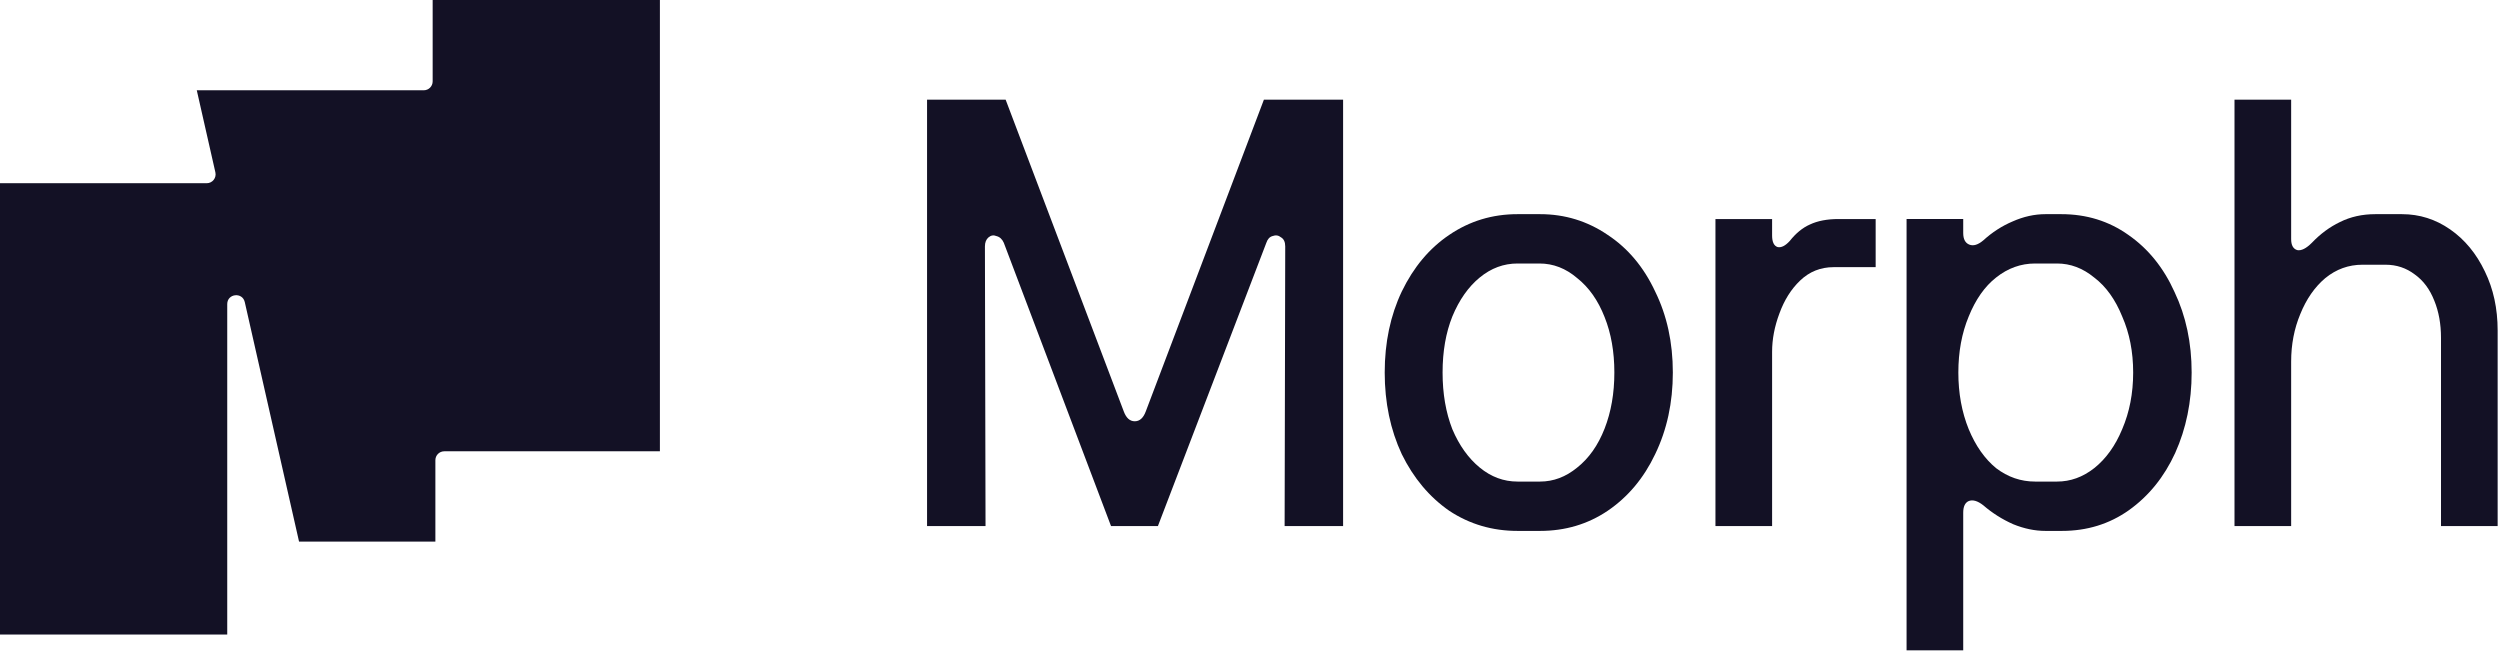
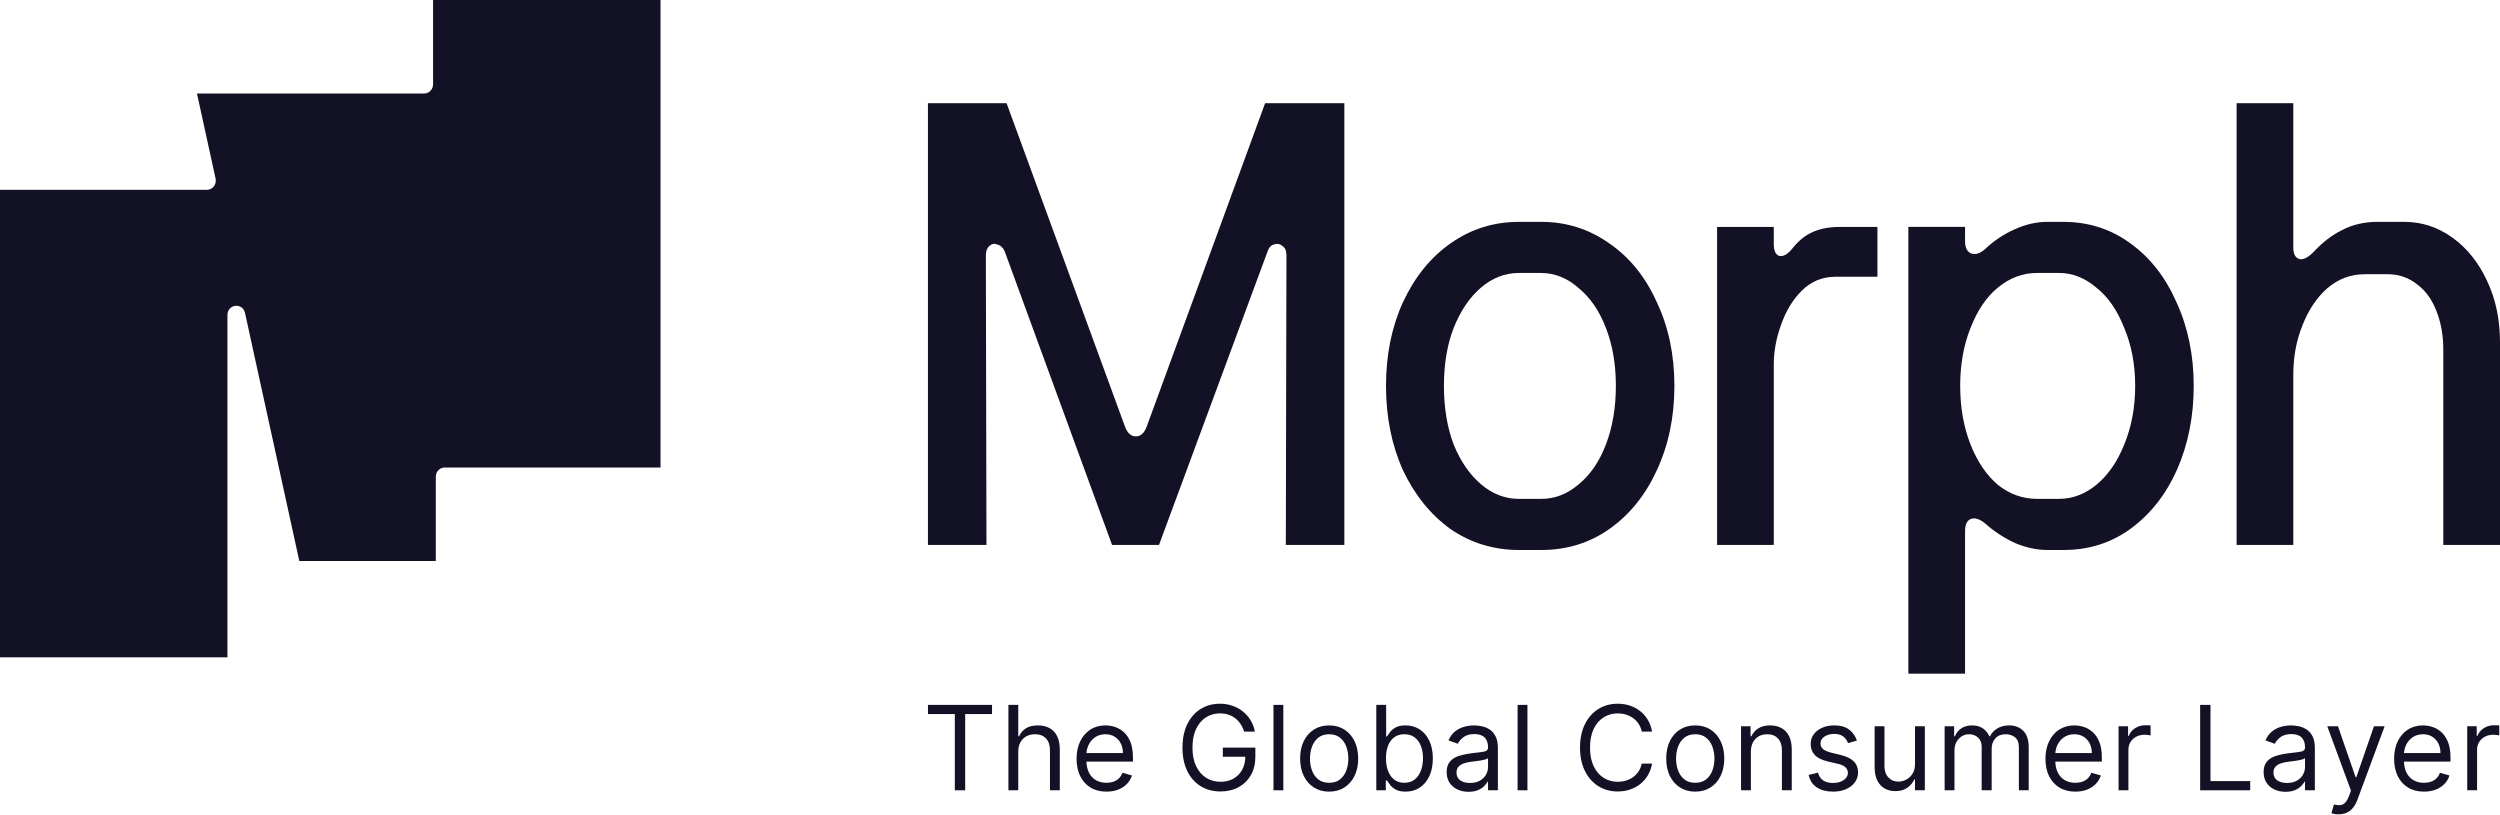
- <svg xmlns="http://www.w3.org/2000/svg" width="591" height="154" viewBox="0 0 591 154" fill="none">
-   <path d="M528.236 23.556H541.628V56.532C541.628 57.972 542.108 58.836 543.068 59.124C544.028 59.316 545.18 58.74 546.524 57.396C548.54 55.284 550.748 53.652 553.148 52.5C555.644 51.252 558.428 50.628 561.5 50.628H567.836C571.964 50.628 575.756 51.828 579.212 54.228C582.668 56.628 585.404 59.94 587.42 64.164C589.436 68.292 590.444 72.948 590.444 78.132V124.356H577.052V79.86C577.052 76.596 576.524 73.668 575.468 71.076C574.412 68.388 572.876 66.324 570.86 64.884C568.844 63.348 566.54 62.58 563.948 62.58H558.476C555.212 62.58 552.284 63.636 549.692 65.748C547.196 67.86 545.228 70.692 543.788 74.244C542.348 77.7 541.628 81.444 541.628 85.476V124.356H528.236V23.556Z" fill="#131125" style="fill:color(display-p3 0.074 0.067 0.145);fill-opacity:1;" />
-   <path d="M487.289 50.627C493.241 50.627 498.521 52.259 503.129 55.523C507.833 58.787 511.481 63.299 514.073 69.059C516.761 74.723 518.105 81.059 518.105 88.067C518.105 94.979 516.809 101.315 514.217 107.075C511.625 112.739 507.977 117.251 503.273 120.611C498.665 123.875 493.385 125.507 487.433 125.507H483.545C481.049 125.507 478.505 124.979 475.913 123.923C473.321 122.771 470.969 121.283 468.857 119.459C467.513 118.403 466.361 118.067 465.401 118.451C464.537 118.835 464.105 119.747 464.105 121.187V153.731H450.713V51.779H464.105V55.091C464.105 56.531 464.585 57.443 465.545 57.827C466.505 58.211 467.609 57.875 468.857 56.819C470.969 54.899 473.273 53.411 475.769 52.355C478.361 51.203 480.953 50.627 483.545 50.627H487.289ZM481.097 62.291C477.737 62.291 474.665 63.395 471.881 65.603C469.193 67.715 467.033 70.787 465.401 74.819C463.769 78.755 462.953 83.171 462.953 88.067C462.953 92.963 463.769 97.427 465.401 101.459C467.033 105.395 469.193 108.467 471.881 110.675C474.665 112.787 477.737 113.843 481.097 113.843H486.281C489.449 113.843 492.377 112.787 495.065 110.675C497.849 108.467 500.057 105.395 501.689 101.459C503.417 97.427 504.281 92.963 504.281 88.067C504.281 83.171 503.417 78.755 501.689 74.819C500.057 70.787 497.849 67.715 495.065 65.603C492.377 63.395 489.449 62.291 486.281 62.291H481.097Z" fill="#131125" style="fill:color(display-p3 0.074 0.067 0.145);fill-opacity:1;" />
-   <path d="M433.469 63.156C430.397 63.156 427.757 64.212 425.549 66.324C423.437 68.34 421.805 70.932 420.653 74.1C419.501 77.172 418.925 80.196 418.925 83.172V124.356H405.533V51.78H418.925V55.668C418.925 57.204 419.357 58.116 420.221 58.404C421.085 58.596 422.045 58.116 423.101 56.964C424.541 55.14 426.125 53.844 427.853 53.076C429.677 52.212 431.933 51.78 434.621 51.78H443.405V63.156H433.469Z" fill="#131125" style="fill:color(display-p3 0.074 0.067 0.145);fill-opacity:1;" />
-   <path d="M358.738 125.507C352.786 125.507 347.41 123.923 342.61 120.755C337.906 117.491 334.162 113.027 331.378 107.363C328.69 101.603 327.346 95.171 327.346 88.067C327.346 80.963 328.69 74.579 331.378 68.915C334.162 63.155 337.906 58.691 342.61 55.523C347.41 52.259 352.786 50.627 358.738 50.627H364.066C369.922 50.627 375.25 52.259 380.05 55.523C384.85 58.691 388.594 63.155 391.282 68.915C394.066 74.579 395.458 80.963 395.458 88.067C395.458 95.171 394.066 101.603 391.282 107.363C388.594 113.027 384.85 117.491 380.05 120.755C375.346 123.923 370.018 125.507 364.066 125.507H358.738ZM364.066 113.843C367.234 113.843 370.162 112.739 372.85 110.531C375.634 108.323 377.794 105.251 379.33 101.315C380.866 97.379 381.634 92.963 381.634 88.067C381.634 83.171 380.866 78.803 379.33 74.963C377.794 71.027 375.634 67.955 372.85 65.747C370.162 63.443 367.186 62.291 363.922 62.291H358.738C355.474 62.291 352.498 63.395 349.81 65.603C347.122 67.811 344.962 70.883 343.33 74.819C341.794 78.659 341.026 83.075 341.026 88.067C341.026 93.059 341.794 97.523 343.33 101.459C344.962 105.299 347.122 108.323 349.81 110.531C352.498 112.739 355.474 113.843 358.738 113.843H364.066Z" fill="#131125" style="fill:color(display-p3 0.074 0.067 0.145);fill-opacity:1;" />
-   <path d="M219.156 23.556H237.732L265.668 97.284C266.244 98.82 267.108 99.588 268.26 99.588C269.412 99.588 270.276 98.82 270.852 97.284L298.788 23.556H317.508V124.356H303.684L303.828 58.26C303.828 57.204 303.492 56.484 302.82 56.1C302.244 55.62 301.572 55.524 300.804 55.812C300.132 56.004 299.652 56.532 299.364 57.396L273.732 124.356H262.644L237.3 57.396C236.916 56.532 236.34 56.004 235.572 55.812C234.9 55.524 234.276 55.62 233.7 56.1C233.124 56.58 232.836 57.3 232.836 58.26L232.98 124.356H219.156V23.556Z" fill="#131125" style="fill:color(display-p3 0.074 0.067 0.145);fill-opacity:1;" />
-   <path fill-rule="evenodd" clip-rule="evenodd" d="M0 150H53.719V71.887C53.719 69.383 57.314 68.981 57.867 71.423L70.693 128.028H102.924V108.786C102.924 107.626 103.865 106.686 105.024 106.686H156V0H102.281V19.242C102.281 20.402 101.341 21.342 100.181 21.342H46.519L50.917 40.75C51.215 42.064 50.216 43.314 48.869 43.314H0V150Z" fill="#131125" style="fill:color(display-p3 0.074 0.067 0.145);fill-opacity:1;" />
+ <svg xmlns="http://www.w3.org/2000/svg" width="350" height="114" viewBox="0 0 350 114" fill="none">
+   <path d="M313.125 14.451H321.063V34.681C321.063 35.565 321.348 36.095 321.917 36.271C322.486 36.389 323.169 36.036 323.966 35.211C325.161 33.916 326.47 32.914 327.892 32.208C329.372 31.442 331.022 31.059 332.843 31.059H336.599C339.046 31.059 341.294 31.796 343.342 33.268C345.391 34.74 347.013 36.772 348.208 39.363C349.403 41.896 350 44.752 350 47.932V76.29H342.062V48.993C342.062 46.99 341.749 45.194 341.123 43.604C340.497 41.955 339.586 40.688 338.391 39.805C337.196 38.863 335.831 38.392 334.294 38.392H331.05C329.116 38.392 327.38 39.039 325.844 40.335C324.364 41.631 323.197 43.368 322.344 45.547C321.49 47.667 321.063 49.964 321.063 52.438V76.29H313.125V14.451Z" fill="#131125" />
+   <path d="M288.852 31.06C292.38 31.06 295.51 32.061 298.242 34.063C301.03 36.066 303.193 38.834 304.729 42.367C306.322 45.842 307.119 49.729 307.119 54.028C307.119 58.269 306.351 62.156 304.814 65.689C303.278 69.164 301.116 71.932 298.327 73.993C295.596 75.996 292.466 76.997 288.938 76.997H286.633C285.153 76.997 283.645 76.673 282.109 76.025C280.572 75.319 279.178 74.406 277.926 73.287C277.129 72.639 276.447 72.433 275.878 72.668C275.365 72.904 275.109 73.463 275.109 74.347V94.312H267.171V31.766H275.109V33.798C275.109 34.682 275.394 35.241 275.963 35.477C276.532 35.712 277.186 35.506 277.926 34.858C279.178 33.68 280.544 32.767 282.023 32.12C283.56 31.413 285.096 31.06 286.633 31.06H288.852ZM285.182 38.215C283.19 38.215 281.369 38.892 279.719 40.247C278.125 41.543 276.845 43.427 275.878 45.901C274.91 48.316 274.426 51.025 274.426 54.028C274.426 57.032 274.91 59.77 275.878 62.244C276.845 64.659 278.125 66.543 279.719 67.898C281.369 69.194 283.19 69.841 285.182 69.841H288.255C290.133 69.841 291.868 69.194 293.462 67.898C295.112 66.543 296.421 64.659 297.388 62.244C298.412 59.77 298.925 57.032 298.925 54.028C298.925 51.025 298.412 48.316 297.388 45.901C296.421 43.427 295.112 41.543 293.462 40.247C291.868 38.892 290.133 38.215 288.255 38.215H285.182Z" fill="#131125" />
+   <path d="M256.95 38.746C255.129 38.746 253.564 39.393 252.256 40.689C251.004 41.926 250.036 43.516 249.353 45.459C248.671 47.344 248.329 49.199 248.329 51.025V76.29H240.391V31.767H248.329V34.152C248.329 35.094 248.585 35.654 249.097 35.83C249.609 35.948 250.179 35.654 250.804 34.947C251.658 33.828 252.597 33.033 253.621 32.562C254.703 32.032 256.04 31.767 257.633 31.767H262.84V38.746H256.95Z" fill="#131125" />
+   <path d="M212.649 76.997C209.121 76.997 205.934 76.025 203.089 74.082C200.301 72.079 198.081 69.341 196.431 65.866C194.838 62.332 194.041 58.386 194.041 54.028C194.041 49.67 194.838 45.754 196.431 42.279C198.081 38.745 200.301 36.007 203.089 34.063C205.934 32.061 209.121 31.06 212.649 31.06H215.808C219.279 31.06 222.437 32.061 225.283 34.063C228.128 36.007 230.347 38.745 231.941 42.279C233.591 45.754 234.416 49.67 234.416 54.028C234.416 58.386 233.591 62.332 231.941 65.866C230.347 69.341 228.128 72.079 225.283 74.082C222.494 76.025 219.336 76.997 215.808 76.997H212.649ZM215.808 69.841C217.686 69.841 219.421 69.164 221.015 67.81C222.665 66.455 223.945 64.57 224.856 62.156C225.766 59.741 226.222 57.032 226.222 54.028C226.222 51.025 225.766 48.345 224.856 45.989C223.945 43.575 222.665 41.69 221.015 40.335C219.421 38.922 217.657 38.215 215.722 38.215H212.649C210.715 38.215 208.95 38.892 207.357 40.247C205.764 41.602 204.483 43.486 203.516 45.901C202.605 48.257 202.15 50.966 202.15 54.028C202.15 57.091 202.605 59.829 203.516 62.244C204.483 64.6 205.764 66.455 207.357 67.81C208.95 69.164 210.715 69.841 212.649 69.841H215.808Z" fill="#131125" />
+   <path d="M129.91 14.451H140.922L157.481 59.682C157.823 60.624 158.335 61.095 159.018 61.095C159.701 61.095 160.213 60.624 160.554 59.682L177.114 14.451H188.211V76.29H180.016L180.102 35.741C180.102 35.094 179.902 34.652 179.504 34.416C179.163 34.122 178.764 34.063 178.309 34.24C177.911 34.357 177.626 34.681 177.455 35.211L162.261 76.29H155.689L140.665 35.211C140.438 34.681 140.096 34.357 139.641 34.24C139.243 34.063 138.873 34.122 138.531 34.416C138.19 34.711 138.019 35.153 138.019 35.741L138.105 76.29H129.91V14.451Z" fill="#131125" />
+   <path fill-rule="evenodd" clip-rule="evenodd" d="M0 92.022H31.843V44.101C31.843 42.565 33.974 42.318 34.302 43.817L41.905 78.542H61.011V66.738C61.011 66.026 61.569 65.45 62.255 65.45H92.473V0H60.63V11.805C60.63 12.516 60.072 13.093 59.385 13.093H27.576L30.182 25C30.359 25.805 29.767 26.573 28.968 26.573H0V92.022Z" fill="#131125" />
+   <path d="M345.412 110.641V101.673H346.743V103.028H346.837C347 102.584 347.296 102.224 347.724 101.948C348.152 101.671 348.635 101.533 349.172 101.533C349.273 101.533 349.4 101.535 349.552 101.539C349.703 101.543 349.818 101.549 349.896 101.557V102.958C349.849 102.946 349.742 102.929 349.575 102.905C349.411 102.878 349.238 102.864 349.055 102.864C348.619 102.864 348.23 102.956 347.888 103.139C347.549 103.318 347.28 103.567 347.082 103.886C346.887 104.201 346.79 104.561 346.79 104.966V110.641H345.412Z" fill="#131125" />
+   <path d="M339.355 110.828C338.491 110.828 337.746 110.637 337.119 110.256C336.496 109.871 336.016 109.333 335.677 108.645C335.342 107.952 335.175 107.146 335.175 106.227C335.175 105.309 335.342 104.499 335.677 103.799C336.016 103.094 336.487 102.545 337.09 102.152C337.697 101.755 338.405 101.557 339.215 101.557C339.682 101.557 340.143 101.634 340.599 101.79C341.054 101.946 341.469 102.199 341.842 102.549C342.216 102.896 342.514 103.355 342.736 103.927C342.957 104.499 343.068 105.204 343.068 106.041V106.624H336.156V105.433H341.667C341.667 104.927 341.566 104.476 341.364 104.079C341.165 103.682 340.881 103.369 340.511 103.139C340.145 102.909 339.713 102.794 339.215 102.794C338.666 102.794 338.191 102.931 337.79 103.203C337.393 103.472 337.088 103.822 336.874 104.254C336.66 104.686 336.553 105.149 336.553 105.644V106.438C336.553 107.115 336.669 107.689 336.903 108.16C337.14 108.627 337.469 108.983 337.89 109.228C338.31 109.47 338.799 109.59 339.355 109.59C339.717 109.59 340.044 109.54 340.336 109.439C340.632 109.333 340.887 109.178 341.101 108.972C341.315 108.761 341.48 108.501 341.597 108.189L342.928 108.563C342.788 109.014 342.553 109.411 342.222 109.754C341.891 110.092 341.482 110.357 340.996 110.548C340.509 110.735 339.962 110.828 339.355 110.828Z" fill="#131125" />
+   <path d="M327.406 114.004C327.173 114.004 326.965 113.984 326.782 113.945C326.599 113.91 326.472 113.875 326.402 113.84L326.753 112.626C327.087 112.711 327.383 112.743 327.64 112.719C327.897 112.696 328.125 112.581 328.323 112.375C328.525 112.172 328.71 111.843 328.878 111.388L329.135 110.687L325.818 101.673H327.313L329.789 108.819H329.882L332.357 101.673H333.852L330.045 111.949C329.874 112.412 329.662 112.795 329.409 113.099C329.156 113.406 328.862 113.634 328.527 113.782C328.197 113.93 327.823 114.004 327.406 114.004Z" fill="#131125" />
+   <path d="M319.969 110.851C319.4 110.851 318.885 110.744 318.421 110.53C317.958 110.312 317.59 109.999 317.318 109.59C317.045 109.178 316.909 108.68 316.909 108.096C316.909 107.582 317.01 107.165 317.213 106.846C317.415 106.523 317.686 106.27 318.024 106.087C318.363 105.904 318.737 105.768 319.145 105.679C319.558 105.585 319.972 105.511 320.389 105.457C320.934 105.387 321.376 105.334 321.714 105.299C322.057 105.26 322.306 105.196 322.462 105.106C322.621 105.017 322.701 104.861 322.701 104.639V104.593C322.701 104.017 322.543 103.569 322.228 103.25C321.917 102.931 321.444 102.771 320.809 102.771C320.151 102.771 319.636 102.915 319.262 103.203C318.888 103.491 318.626 103.799 318.474 104.126L317.166 103.658C317.4 103.114 317.711 102.689 318.1 102.386C318.493 102.078 318.921 101.864 319.385 101.743C319.852 101.619 320.311 101.557 320.763 101.557C321.051 101.557 321.381 101.592 321.755 101.662C322.133 101.728 322.497 101.866 322.847 102.076C323.201 102.286 323.495 102.604 323.729 103.028C323.962 103.452 324.079 104.02 324.079 104.733V110.641H322.701V109.427H322.631C322.537 109.622 322.382 109.83 322.164 110.052C321.946 110.273 321.656 110.462 321.294 110.618C320.932 110.774 320.49 110.851 319.969 110.851ZM320.179 109.614C320.724 109.614 321.183 109.507 321.557 109.293C321.934 109.079 322.218 108.802 322.409 108.464C322.604 108.125 322.701 107.769 322.701 107.395V106.134C322.643 106.204 322.514 106.268 322.316 106.327C322.121 106.381 321.895 106.43 321.638 106.473C321.385 106.512 321.138 106.547 320.897 106.578C320.659 106.605 320.467 106.628 320.319 106.648C319.961 106.694 319.626 106.77 319.315 106.875C319.007 106.977 318.758 107.13 318.567 107.337C318.38 107.539 318.287 107.815 318.287 108.166C318.287 108.645 318.464 109.007 318.818 109.252C319.176 109.493 319.63 109.614 320.179 109.614Z" fill="#131125" />
+   <path d="M308.021 110.641V98.684H309.468V109.356H315.027V110.641H308.021Z" fill="#131125" />
+   <path d="M296.6 110.641V101.673H297.931V103.028H298.024C298.188 102.584 298.483 102.224 298.912 101.948C299.34 101.671 299.822 101.533 300.36 101.533C300.461 101.533 300.587 101.535 300.739 101.539C300.891 101.543 301.006 101.549 301.084 101.557V102.958C301.037 102.946 300.93 102.929 300.762 102.905C300.599 102.878 300.426 102.864 300.243 102.864C299.807 102.864 299.418 102.956 299.075 103.139C298.736 103.318 298.468 103.567 298.269 103.886C298.075 104.201 297.977 104.561 297.977 104.966V110.641H296.6Z" fill="#131125" />
+   <path d="M290.544 110.828C289.68 110.828 288.934 110.637 288.307 110.256C287.685 109.871 287.204 109.333 286.865 108.645C286.531 107.952 286.363 107.146 286.363 106.227C286.363 105.309 286.531 104.499 286.865 103.799C287.204 103.094 287.675 102.545 288.278 102.152C288.886 101.755 289.594 101.557 290.404 101.557C290.871 101.557 291.332 101.634 291.787 101.79C292.243 101.946 292.657 102.199 293.031 102.549C293.404 102.896 293.702 103.355 293.924 103.927C294.146 104.499 294.257 105.204 294.257 106.041V106.624H287.344V105.433H292.856C292.856 104.927 292.754 104.476 292.552 104.079C292.354 103.682 292.069 103.369 291.7 103.139C291.334 102.909 290.902 102.794 290.404 102.794C289.855 102.794 289.38 102.931 288.979 103.203C288.582 103.472 288.276 103.822 288.062 104.254C287.848 104.686 287.741 105.149 287.741 105.644V106.438C287.741 107.115 287.858 107.689 288.091 108.16C288.329 108.627 288.658 108.983 289.078 109.228C289.499 109.47 289.987 109.59 290.544 109.59C290.906 109.59 291.233 109.54 291.524 109.439C291.82 109.333 292.075 109.178 292.289 108.972C292.503 108.761 292.669 108.501 292.786 108.189L294.117 108.563C293.977 109.014 293.741 109.411 293.41 109.754C293.079 110.092 292.671 110.357 292.184 110.548C291.698 110.735 291.151 110.828 290.544 110.828Z" fill="#131125" />
+   <path d="M272.248 110.641V101.673H273.579V103.075H273.696C273.883 102.596 274.184 102.224 274.601 101.959C275.017 101.691 275.518 101.557 276.101 101.557C276.693 101.557 277.185 101.691 277.579 101.959C277.976 102.224 278.285 102.596 278.507 103.075H278.6C278.83 102.611 279.174 102.244 279.634 101.971C280.093 101.695 280.644 101.557 281.286 101.557C282.088 101.557 282.744 101.808 283.254 102.31C283.763 102.808 284.018 103.585 284.018 104.639V110.641H282.641V104.639C282.641 103.978 282.46 103.505 282.098 103.221C281.736 102.936 281.309 102.794 280.819 102.794C280.188 102.794 279.7 102.985 279.353 103.367C279.007 103.744 278.834 104.223 278.834 104.803V110.641H277.433V104.499C277.433 103.989 277.267 103.579 276.936 103.267C276.605 102.952 276.179 102.794 275.658 102.794C275.3 102.794 274.965 102.89 274.654 103.08C274.346 103.271 274.097 103.536 273.906 103.875C273.719 104.209 273.626 104.597 273.626 105.036V110.641H272.248Z" fill="#131125" />
+   <path d="M268.099 106.974V101.673H269.477V110.641H268.099V109.123H268.006C267.795 109.578 267.468 109.965 267.025 110.285C266.581 110.6 266.02 110.758 265.343 110.758C264.783 110.758 264.284 110.635 263.849 110.39C263.413 110.141 263.07 109.767 262.821 109.269C262.572 108.767 262.447 108.134 262.447 107.371V101.673H263.825V107.278C263.825 107.932 264.008 108.453 264.374 108.842C264.744 109.232 265.215 109.426 265.787 109.426C266.129 109.426 266.478 109.339 266.832 109.164C267.19 108.988 267.49 108.72 267.731 108.358C267.976 107.996 268.099 107.535 268.099 106.974Z" fill="#131125" />
+   <path d="M259.964 103.682L258.726 104.032C258.649 103.826 258.534 103.625 258.382 103.431C258.234 103.232 258.032 103.069 257.775 102.94C257.518 102.812 257.189 102.748 256.788 102.748C256.239 102.748 255.782 102.874 255.416 103.127C255.054 103.376 254.873 103.694 254.873 104.079C254.873 104.421 254.998 104.692 255.247 104.89C255.496 105.089 255.885 105.254 256.414 105.387L257.745 105.714C258.547 105.908 259.145 106.206 259.538 106.607C259.931 107.004 260.128 107.516 260.128 108.142C260.128 108.656 259.98 109.116 259.684 109.52C259.392 109.925 258.983 110.244 258.458 110.478C257.932 110.711 257.321 110.828 256.625 110.828C255.71 110.828 254.953 110.63 254.353 110.233C253.754 109.836 253.374 109.256 253.215 108.493L254.523 108.166C254.647 108.648 254.883 109.01 255.229 109.252C255.579 109.493 256.037 109.614 256.601 109.614C257.243 109.614 257.753 109.478 258.131 109.205C258.512 108.929 258.703 108.598 258.703 108.213C258.703 107.901 258.594 107.64 258.376 107.43C258.158 107.216 257.823 107.056 257.372 106.951L255.877 106.601C255.056 106.406 254.453 106.105 254.067 105.696C253.686 105.284 253.495 104.768 253.495 104.149C253.495 103.643 253.637 103.195 253.921 102.806C254.209 102.417 254.601 102.111 255.095 101.889C255.593 101.668 256.157 101.557 256.788 101.557C257.675 101.557 258.372 101.751 258.878 102.14C259.388 102.53 259.75 103.044 259.964 103.682Z" fill="#131125" />
+   <path d="M245.124 105.247V110.641H243.746V101.673H245.077V103.075H245.194C245.404 102.619 245.723 102.253 246.152 101.977C246.58 101.697 247.132 101.557 247.81 101.557C248.417 101.557 248.948 101.681 249.404 101.93C249.859 102.176 250.213 102.549 250.466 103.051C250.719 103.55 250.846 104.18 250.846 104.943V110.641H249.468V105.036C249.468 104.332 249.285 103.783 248.919 103.39C248.553 102.993 248.051 102.794 247.413 102.794C246.973 102.794 246.58 102.89 246.233 103.08C245.891 103.271 245.62 103.55 245.422 103.915C245.223 104.281 245.124 104.725 245.124 105.247Z" fill="#131125" />
+   <path d="M237.333 110.828C236.524 110.828 235.813 110.635 235.202 110.25C234.595 109.865 234.12 109.326 233.777 108.633C233.439 107.94 233.27 107.13 233.27 106.204C233.27 105.27 233.439 104.454 233.777 103.758C234.12 103.061 234.595 102.52 235.202 102.135C235.813 101.749 236.524 101.557 237.333 101.557C238.143 101.557 238.851 101.749 239.458 102.135C240.069 102.52 240.544 103.061 240.883 103.758C241.225 104.454 241.397 105.27 241.397 106.204C241.397 107.13 241.225 107.94 240.883 108.633C240.544 109.326 240.069 109.865 239.458 110.25C238.851 110.635 238.143 110.828 237.333 110.828ZM237.333 109.59C237.948 109.59 238.454 109.433 238.851 109.117C239.248 108.802 239.542 108.388 239.733 107.874C239.923 107.36 240.019 106.803 240.019 106.204C240.019 105.605 239.923 105.046 239.733 104.528C239.542 104.011 239.248 103.592 238.851 103.273C238.454 102.954 237.948 102.794 237.333 102.794C236.718 102.794 236.212 102.954 235.815 103.273C235.418 103.592 235.124 104.011 234.933 104.528C234.743 105.046 234.647 105.605 234.647 106.204C234.647 106.803 234.743 107.36 234.933 107.874C235.124 108.388 235.418 108.802 235.815 109.117C236.212 109.433 236.718 109.59 237.333 109.59Z" fill="#131125" />
+   <path d="M231.292 102.421H229.844C229.758 102.004 229.609 101.638 229.395 101.323C229.184 101.008 228.927 100.743 228.624 100.529C228.324 100.311 227.991 100.147 227.625 100.039C227.26 99.93 226.878 99.875 226.481 99.875C225.757 99.875 225.101 100.058 224.514 100.424C223.93 100.79 223.465 101.329 223.118 102.041C222.776 102.753 222.604 103.627 222.604 104.663C222.604 105.698 222.776 106.572 223.118 107.284C223.465 107.996 223.93 108.535 224.514 108.901C225.101 109.267 225.757 109.45 226.481 109.45C226.878 109.45 227.26 109.396 227.625 109.287C227.991 109.178 228.324 109.016 228.624 108.802C228.927 108.584 229.184 108.317 229.395 108.002C229.609 107.683 229.758 107.317 229.844 106.905H231.292C231.183 107.516 230.985 108.063 230.696 108.545C230.408 109.028 230.05 109.438 229.622 109.777C229.194 110.112 228.713 110.367 228.18 110.542C227.651 110.717 227.084 110.805 226.481 110.805C225.461 110.805 224.554 110.556 223.76 110.057C222.966 109.559 222.342 108.851 221.886 107.932C221.431 107.014 221.203 105.924 221.203 104.663C221.203 103.401 221.431 102.312 221.886 101.393C222.342 100.474 222.966 99.766 223.76 99.268C224.554 98.77 225.461 98.52 226.481 98.52C227.084 98.52 227.651 98.608 228.18 98.783C228.713 98.958 229.194 99.215 229.622 99.554C230.05 99.889 230.408 100.297 230.696 100.78C230.985 101.259 231.183 101.806 231.292 102.421Z" fill="#131125" />
+   <path d="M213.841 98.684V110.641H212.463V98.684H213.841Z" fill="#131125" />
+   <path d="M205.593 110.851C205.024 110.851 204.509 110.744 204.045 110.53C203.582 110.312 203.214 109.999 202.942 109.59C202.669 109.178 202.533 108.68 202.533 108.096C202.533 107.582 202.634 107.165 202.837 106.846C203.039 106.523 203.31 106.27 203.648 106.087C203.987 105.904 204.361 105.768 204.769 105.679C205.182 105.585 205.596 105.511 206.013 105.457C206.558 105.387 207 105.334 207.338 105.299C207.681 105.26 207.93 105.196 208.086 105.106C208.245 105.017 208.325 104.861 208.325 104.639V104.593C208.325 104.017 208.167 103.569 207.852 103.25C207.541 102.931 207.068 102.771 206.433 102.771C205.776 102.771 205.26 102.915 204.886 103.203C204.512 103.491 204.25 103.799 204.098 104.126L202.79 103.658C203.024 103.114 203.335 102.689 203.724 102.386C204.117 102.078 204.546 101.864 205.009 101.743C205.476 101.619 205.935 101.557 206.387 101.557C206.675 101.557 207.005 101.592 207.379 101.662C207.757 101.728 208.121 101.866 208.471 102.076C208.825 102.286 209.119 102.604 209.353 103.028C209.586 103.452 209.703 104.02 209.703 104.733V110.641H208.325V109.427H208.255C208.161 109.622 208.006 109.83 207.788 110.052C207.57 110.273 207.28 110.462 206.918 110.618C206.556 110.774 206.114 110.851 205.593 110.851ZM205.803 109.614C206.348 109.614 206.807 109.507 207.181 109.293C207.558 109.079 207.842 108.802 208.033 108.464C208.228 108.125 208.325 107.769 208.325 107.395V106.134C208.267 106.204 208.138 106.268 207.94 106.327C207.745 106.381 207.519 106.43 207.262 106.473C207.009 106.512 206.762 106.547 206.521 106.578C206.283 106.605 206.091 106.628 205.943 106.648C205.585 106.694 205.25 106.77 204.939 106.875C204.631 106.977 204.382 107.13 204.191 107.337C204.004 107.539 203.911 107.815 203.911 108.166C203.911 108.645 204.088 109.007 204.442 109.252C204.8 109.493 205.254 109.614 205.803 109.614Z" fill="#131125" />
+   <path d="M192.682 110.641V98.684H194.06V103.097H194.176C194.277 102.942 194.418 102.743 194.597 102.502C194.78 102.257 195.04 102.039 195.379 101.848C195.722 101.653 196.185 101.556 196.769 101.556C197.524 101.556 198.189 101.745 198.765 102.122C199.341 102.5 199.791 103.035 200.114 103.728C200.437 104.421 200.599 105.238 200.599 106.18C200.599 107.13 200.437 107.953 200.114 108.65C199.791 109.343 199.343 109.88 198.771 110.261C198.199 110.639 197.539 110.828 196.792 110.828C196.216 110.828 195.755 110.732 195.408 110.542C195.062 110.347 194.795 110.127 194.608 109.882C194.422 109.633 194.277 109.426 194.176 109.263H194.013V110.641H192.682ZM194.036 106.157C194.036 106.834 194.135 107.432 194.334 107.949C194.532 108.463 194.822 108.866 195.204 109.158C195.585 109.446 196.052 109.59 196.605 109.59C197.181 109.59 197.662 109.438 198.047 109.134C198.436 108.827 198.728 108.414 198.923 107.897C199.121 107.375 199.221 106.795 199.221 106.157C199.221 105.526 199.123 104.958 198.929 104.452C198.738 103.942 198.448 103.539 198.059 103.243C197.674 102.944 197.189 102.794 196.605 102.794C196.045 102.794 195.574 102.936 195.192 103.22C194.811 103.5 194.523 103.893 194.328 104.399C194.133 104.902 194.036 105.487 194.036 106.157Z" fill="#131125" />
+   <path d="M186.081 110.828C185.272 110.828 184.561 110.635 183.95 110.25C183.343 109.865 182.868 109.326 182.526 108.633C182.187 107.94 182.018 107.13 182.018 106.204C182.018 105.27 182.187 104.454 182.526 103.758C182.868 103.061 183.343 102.52 183.95 102.135C184.561 101.749 185.272 101.557 186.081 101.557C186.891 101.557 187.599 101.749 188.206 102.135C188.817 102.52 189.292 103.061 189.631 103.758C189.973 104.454 190.145 105.27 190.145 106.204C190.145 107.13 189.973 107.94 189.631 108.633C189.292 109.326 188.817 109.865 188.206 110.25C187.599 110.635 186.891 110.828 186.081 110.828ZM186.081 109.59C186.696 109.59 187.202 109.433 187.599 109.117C187.996 108.802 188.29 108.388 188.481 107.874C188.671 107.36 188.767 106.803 188.767 106.204C188.767 105.605 188.671 105.046 188.481 104.528C188.29 104.011 187.996 103.592 187.599 103.273C187.202 102.954 186.696 102.794 186.081 102.794C185.466 102.794 184.96 102.954 184.563 103.273C184.166 103.592 183.872 104.011 183.682 104.528C183.491 105.046 183.395 105.605 183.395 106.204C183.395 106.803 183.491 107.36 183.682 107.874C183.872 108.388 184.166 108.802 184.563 109.117C184.96 109.433 185.466 109.59 186.081 109.59Z" fill="#131125" />
+   <path d="M179.667 98.684V110.641H178.289V98.684H179.667Z" fill="#131125" />
+   <path d="M174.186 102.421C174.057 102.027 173.888 101.675 173.678 101.364C173.472 101.049 173.224 100.78 172.936 100.558C172.652 100.336 172.329 100.167 171.967 100.05C171.605 99.933 171.208 99.875 170.776 99.875C170.068 99.875 169.424 100.058 168.844 100.424C168.264 100.79 167.802 101.329 167.46 102.041C167.117 102.753 166.946 103.627 166.946 104.663C166.946 105.698 167.119 106.572 167.466 107.284C167.812 107.996 168.281 108.535 168.873 108.901C169.464 109.267 170.13 109.45 170.87 109.45C171.555 109.45 172.158 109.304 172.68 109.012C173.205 108.716 173.614 108.3 173.906 107.763C174.201 107.222 174.349 106.585 174.349 105.854L174.793 105.947H171.197V104.663H175.751V105.947C175.751 106.932 175.54 107.788 175.12 108.516C174.704 109.244 174.127 109.808 173.392 110.209C172.66 110.606 171.819 110.805 170.87 110.805C169.811 110.805 168.881 110.556 168.079 110.057C167.281 109.559 166.658 108.851 166.211 107.932C165.767 107.014 165.545 105.924 165.545 104.663C165.545 103.717 165.671 102.866 165.924 102.111C166.181 101.352 166.543 100.706 167.01 100.173C167.477 99.639 168.03 99.231 168.669 98.947C169.307 98.663 170.009 98.52 170.776 98.52C171.407 98.52 171.994 98.616 172.539 98.807C173.088 98.993 173.577 99.26 174.005 99.606C174.437 99.949 174.797 100.36 175.085 100.838C175.373 101.313 175.572 101.841 175.681 102.421H174.186Z" fill="#131125" />
+   <path d="M154.899 110.828C154.035 110.828 153.29 110.637 152.663 110.256C152.04 109.871 151.559 109.333 151.221 108.645C150.886 107.952 150.719 107.146 150.719 106.227C150.719 105.309 150.886 104.499 151.221 103.799C151.559 103.094 152.03 102.545 152.634 102.152C153.241 101.755 153.949 101.557 154.759 101.557C155.226 101.557 155.687 101.634 156.143 101.79C156.598 101.946 157.013 102.199 157.386 102.549C157.76 102.896 158.058 103.355 158.28 103.927C158.501 104.499 158.612 105.204 158.612 106.041V106.624H151.7V105.433H157.211C157.211 104.927 157.11 104.476 156.908 104.079C156.709 103.682 156.425 103.369 156.055 103.139C155.689 102.909 155.257 102.794 154.759 102.794C154.21 102.794 153.735 102.931 153.334 103.203C152.937 103.472 152.632 103.822 152.418 104.254C152.204 104.686 152.097 105.149 152.097 105.644V106.438C152.097 107.115 152.213 107.689 152.447 108.16C152.684 108.627 153.013 108.983 153.434 109.228C153.854 109.47 154.342 109.59 154.899 109.59C155.261 109.59 155.588 109.54 155.88 109.439C156.176 109.333 156.431 109.178 156.645 108.972C156.859 108.761 157.024 108.501 157.141 108.189L158.472 108.563C158.332 109.014 158.097 109.411 157.766 109.754C157.435 110.092 157.026 110.357 156.54 110.548C156.053 110.735 155.506 110.828 154.899 110.828Z" fill="#131125" />
+   <path d="M142.556 105.246V110.641H141.178V98.684H142.556V103.074H142.672C142.883 102.611 143.198 102.243 143.618 101.971C144.042 101.694 144.607 101.556 145.311 101.556C145.922 101.556 146.458 101.679 146.917 101.924C147.376 102.165 147.732 102.537 147.985 103.039C148.242 103.537 148.371 104.172 148.371 104.942V110.641H146.993V105.036C146.993 104.324 146.808 103.773 146.438 103.384C146.072 102.99 145.564 102.794 144.914 102.794C144.463 102.794 144.058 102.889 143.7 103.08C143.346 103.271 143.066 103.549 142.859 103.915C142.657 104.281 142.556 104.724 142.556 105.246Z" fill="#131125" />
+   <path d="M129.916 99.968V98.684H138.884V99.968H135.124V110.641H133.676V99.968H129.916Z" fill="#131125" />
</svg>
